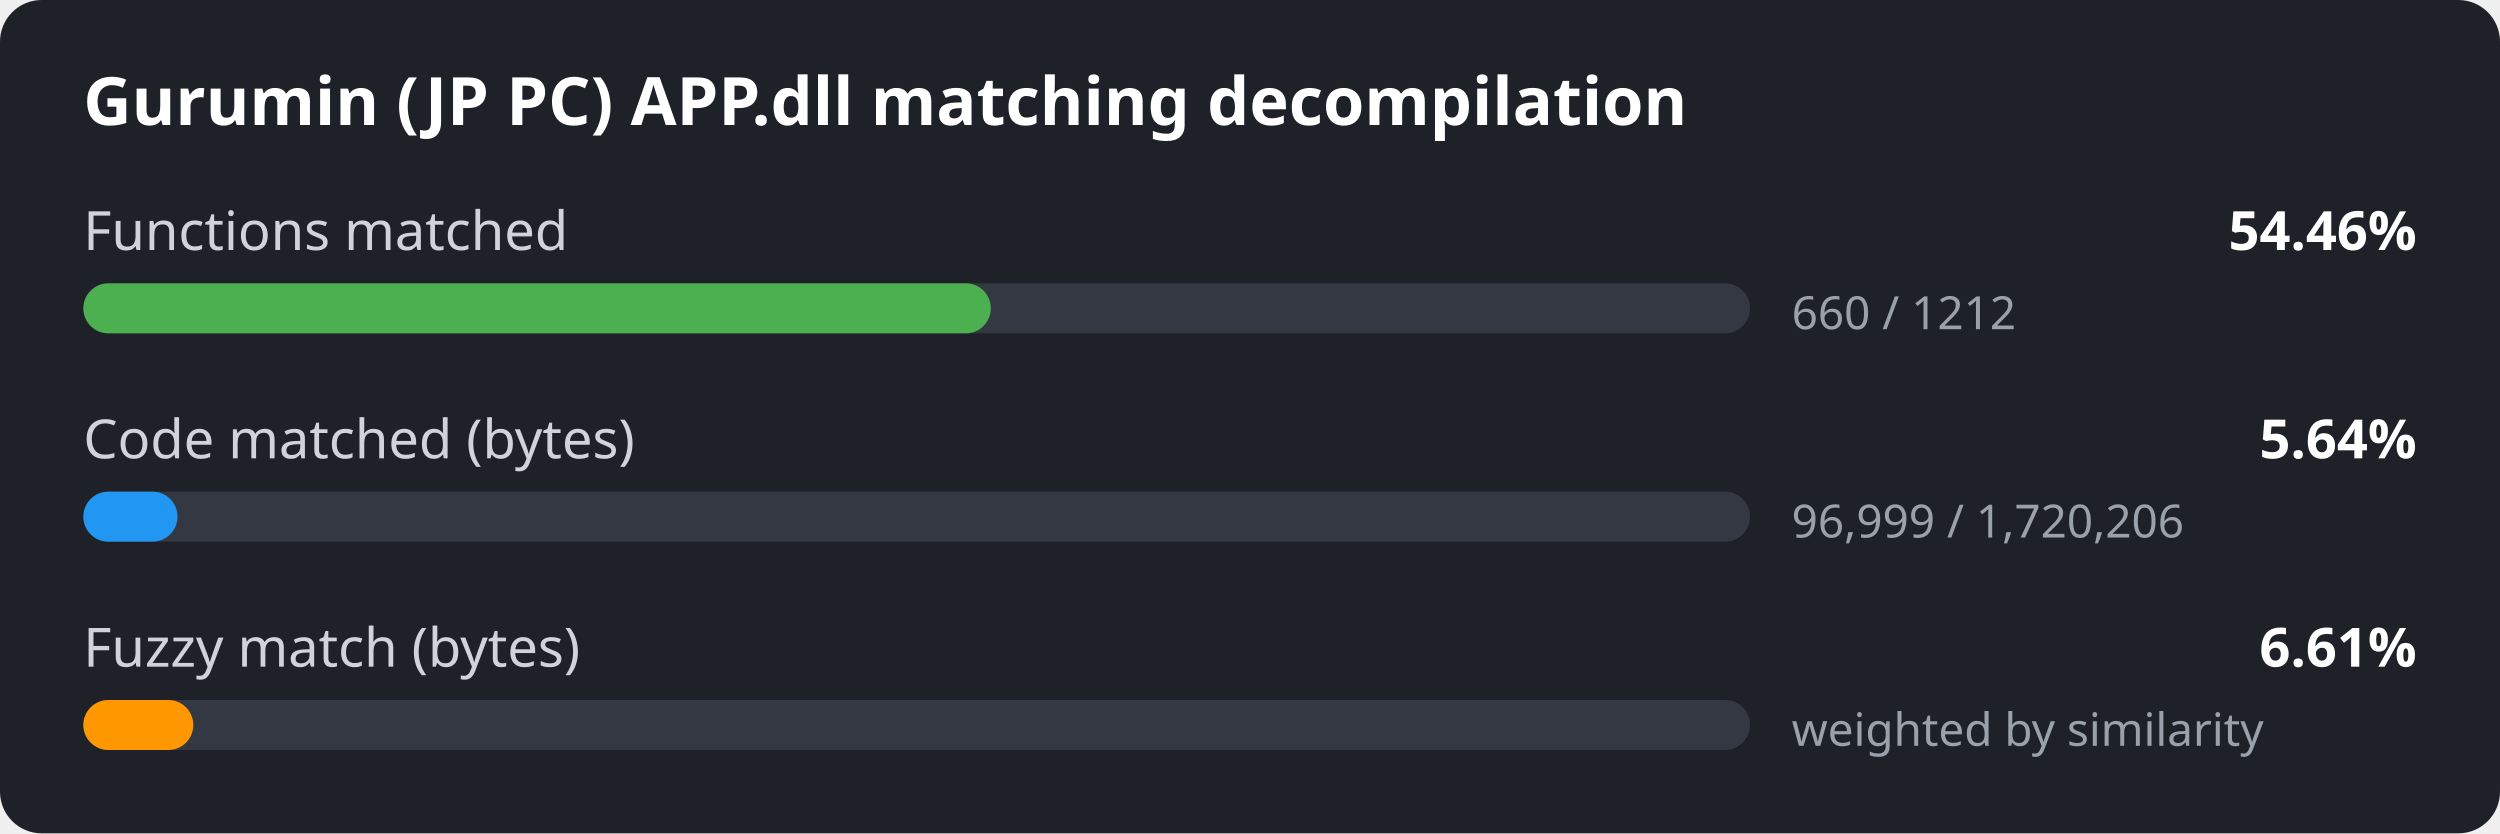
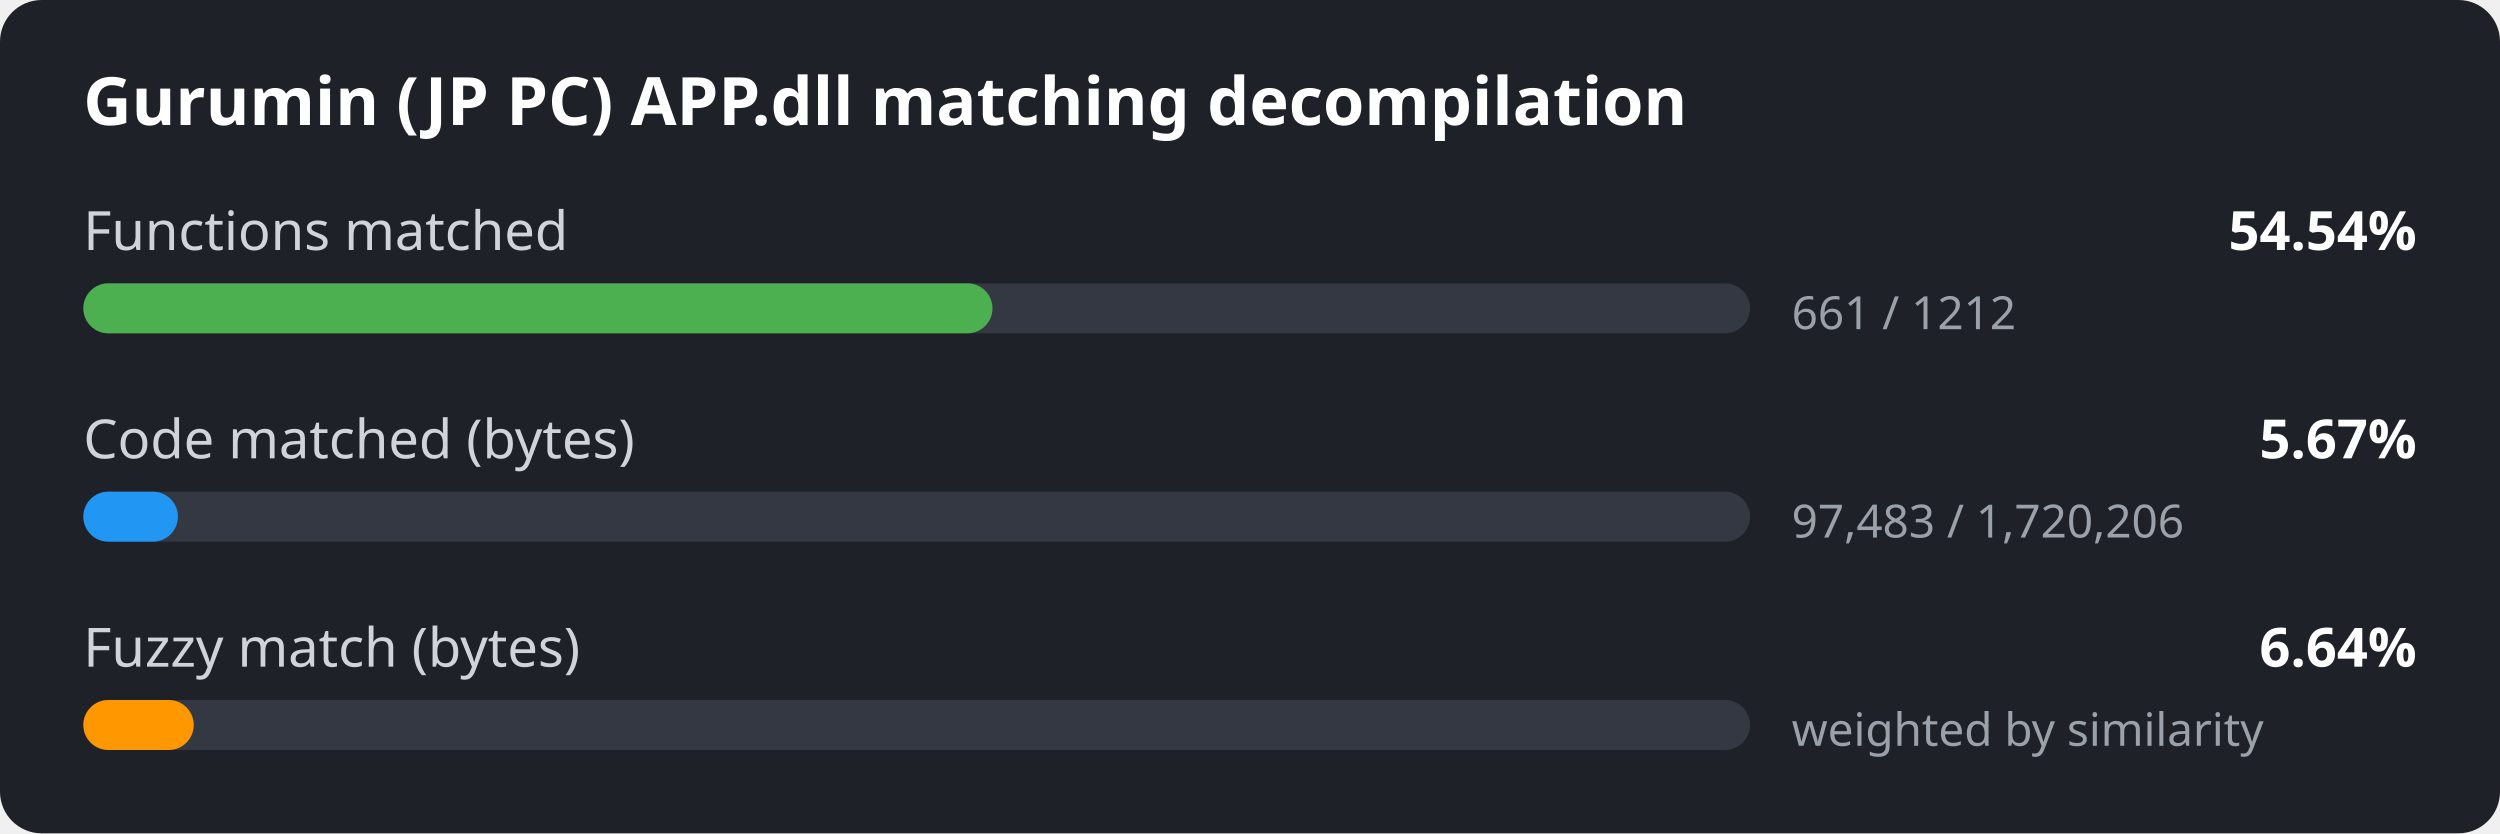
<svg xmlns="http://www.w3.org/2000/svg" width="600" height="200" viewBox="0 0 600 200">
  <style>
.bg { fill: #1e2127; }
.title { font: 600 16px sans-serif; fill: #ffffff; }
.label { font: 13px sans-serif; fill: #d0d4da; }
.value { font: 600 13px sans-serif; fill: #ffffff; }
.detail { font: 11px sans-serif; fill: #9aa1ab; }
.track { fill: #333842; }
</style>
  <rect width="600" height="200" rx="10" class="bg" />
  <text x="20" y="30" class="title">Gurumin (JP PC) APP.dll matching decompilation</text>
  <text x="20" y="60" class="label">Functions matched</text>
-   <text x="580" y="60" class="value" text-anchor="end">54.46%</text>
+   <text x="580" y="60" class="value" text-anchor="end">54.54%</text>
  <rect x="20" y="68" width="400" height="12" rx="6" class="track" />
-   <rect x="20" y="68" width="217.8" height="12" rx="6" fill="#4caf50" />
-   <text x="430" y="79" class="detail">660 / 1212</text>
+   <rect x="20" y="68" width="218.2" height="12" rx="6" fill="#4caf50" />
+   <text x="430" y="79" class="detail">661 / 1212</text>
  <text x="20" y="110" class="label">Code matched (bytes)</text>
-   <text x="580" y="110" class="value" text-anchor="end">5.64%</text>
+   <text x="580" y="110" class="value" text-anchor="end">5.67%</text>
  <rect x="20" y="118" width="400" height="12" rx="6" class="track" />
-   <rect x="20" y="118" width="22.6" height="12" rx="6" fill="#2196f3" />
-   <text x="430" y="129" class="detail">96,999 / 1,720,206</text>
+   <rect x="20" y="118" width="22.7" height="12" rx="6" fill="#2196f3" />
+   <text x="430" y="129" class="detail">97,483 / 1,720,206</text>
  <text x="20" y="160" class="label">Fuzzy match (bytes)</text>
-   <text x="580" y="160" class="value" text-anchor="end">6.61%</text>
+   <text x="580" y="160" class="value" text-anchor="end">6.64%</text>
  <rect x="20" y="168" width="400" height="12" rx="6" class="track" />
-   <rect x="20" y="168" width="26.4" height="12" rx="6" fill="#ff9800" />
+   <rect x="20" y="168" width="26.5" height="12" rx="6" fill="#ff9800" />
  <text x="430" y="179" class="detail">weighted by similarity</text>
</svg>
